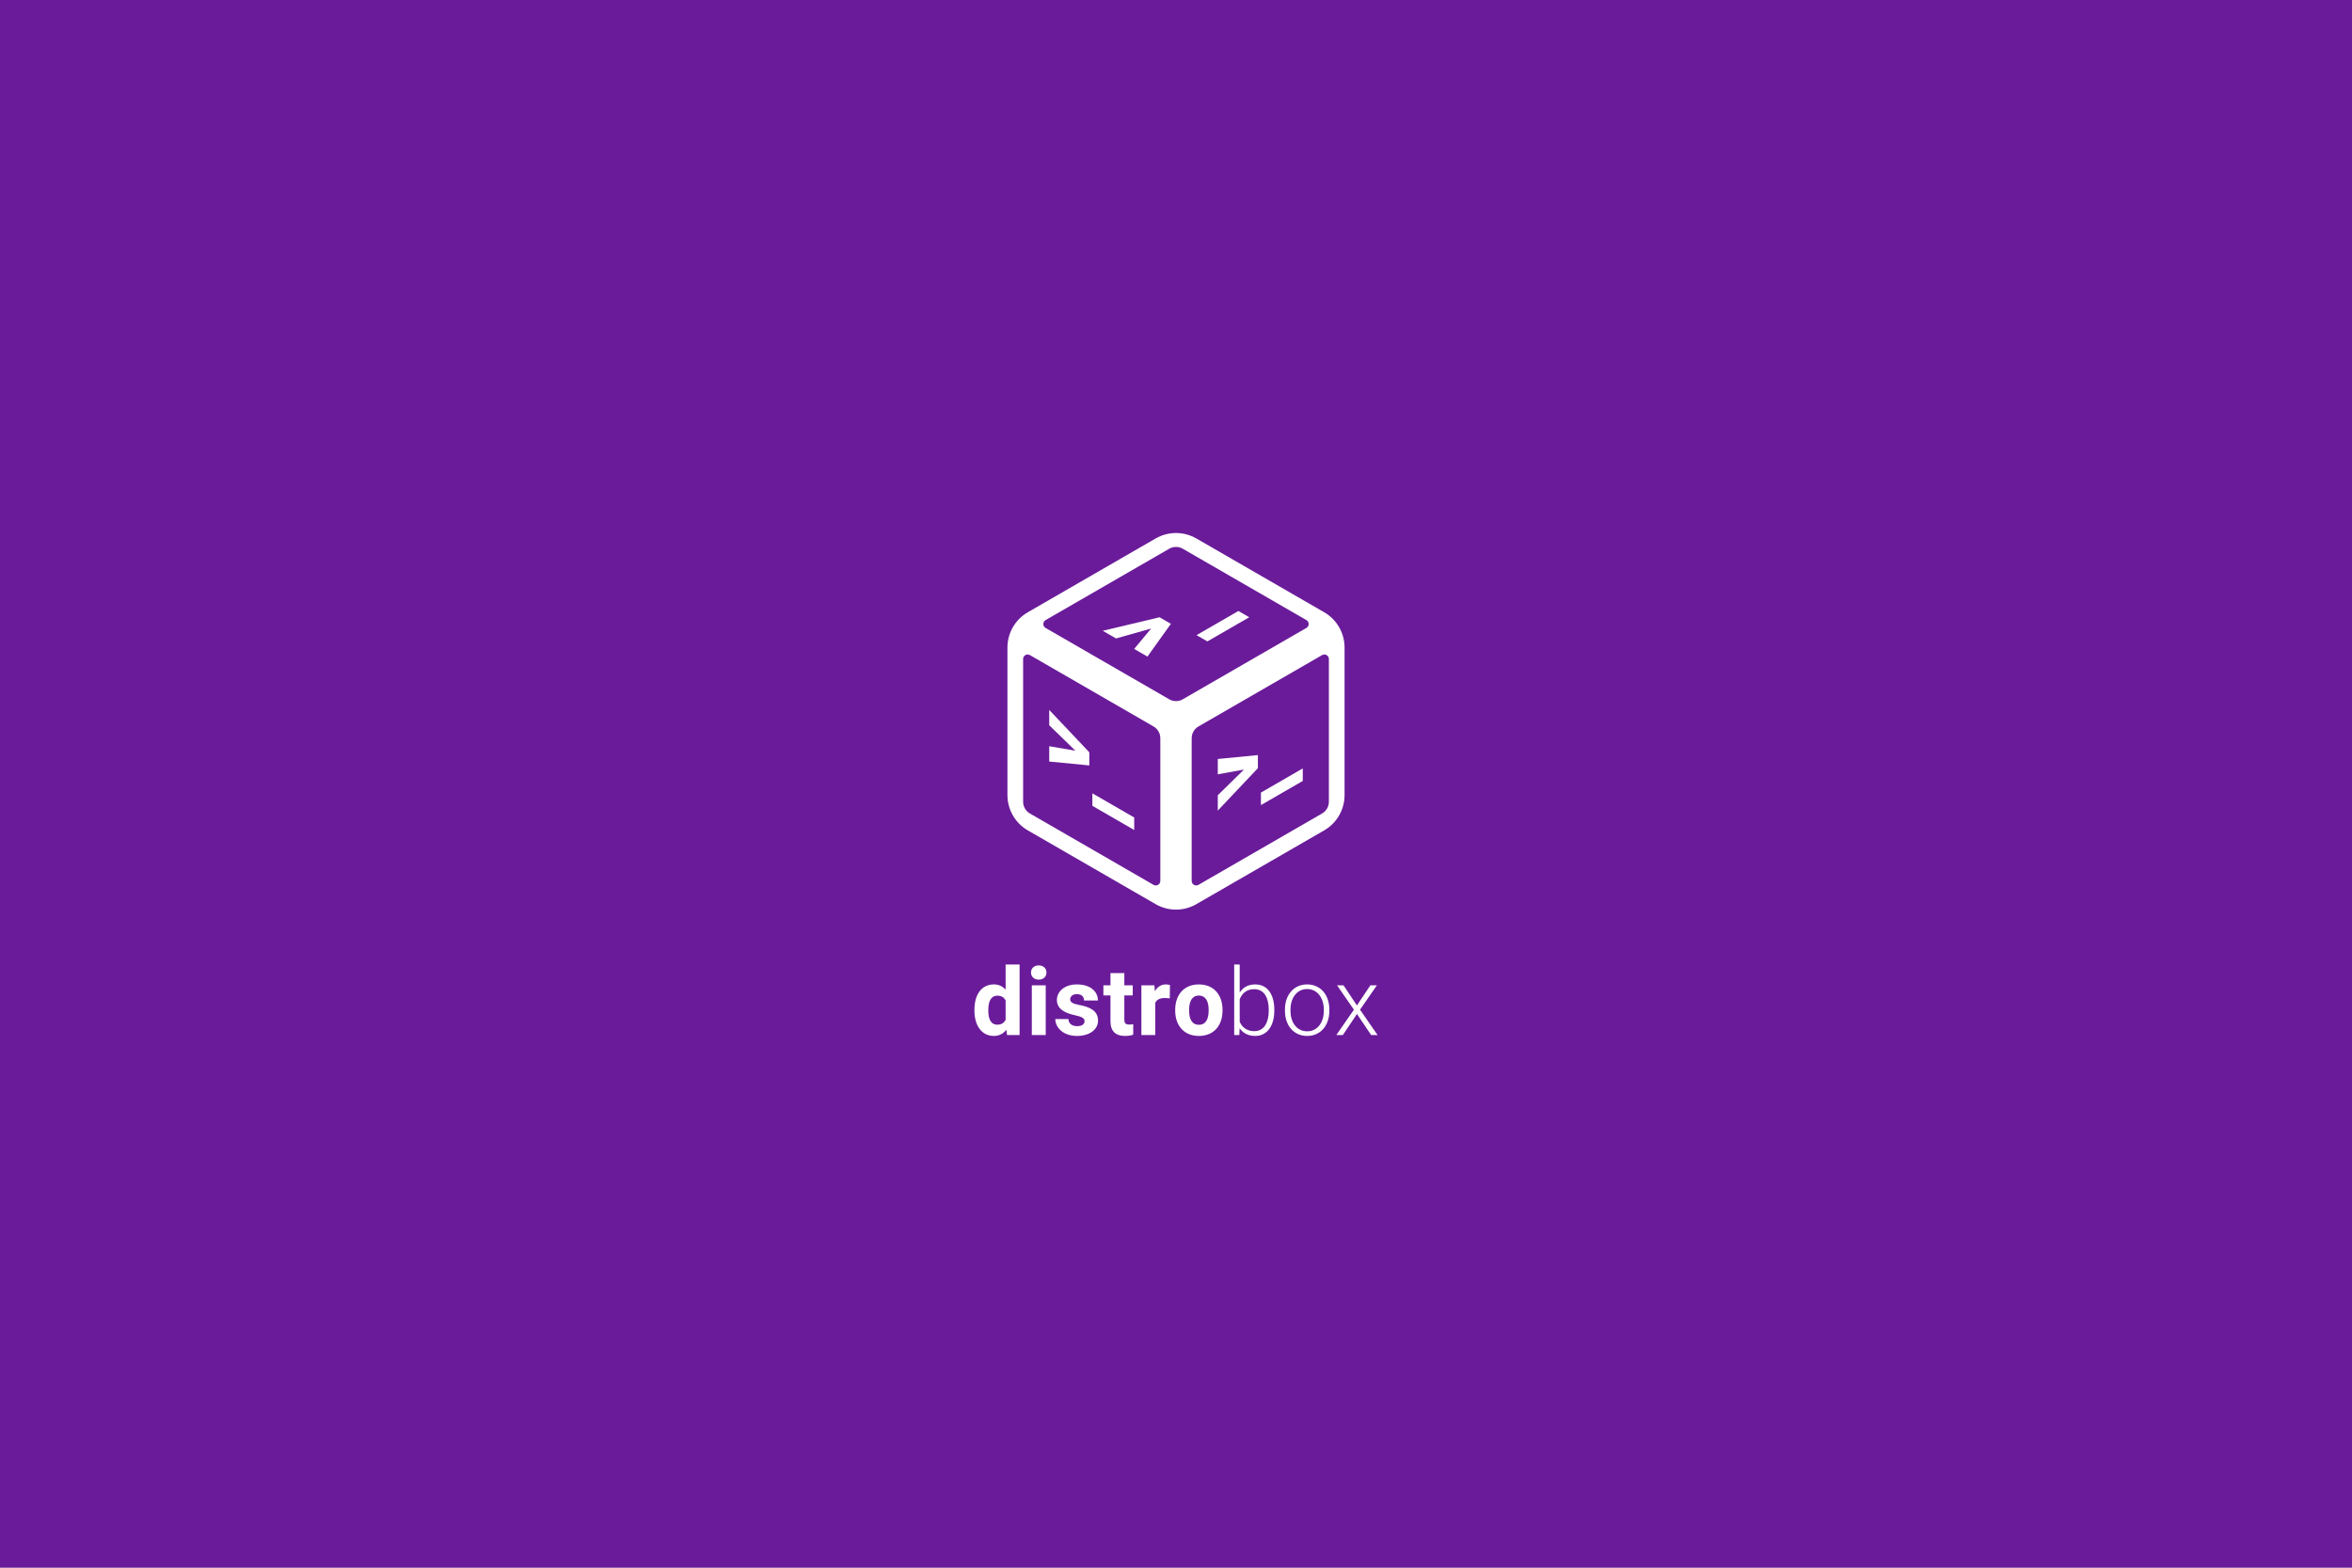
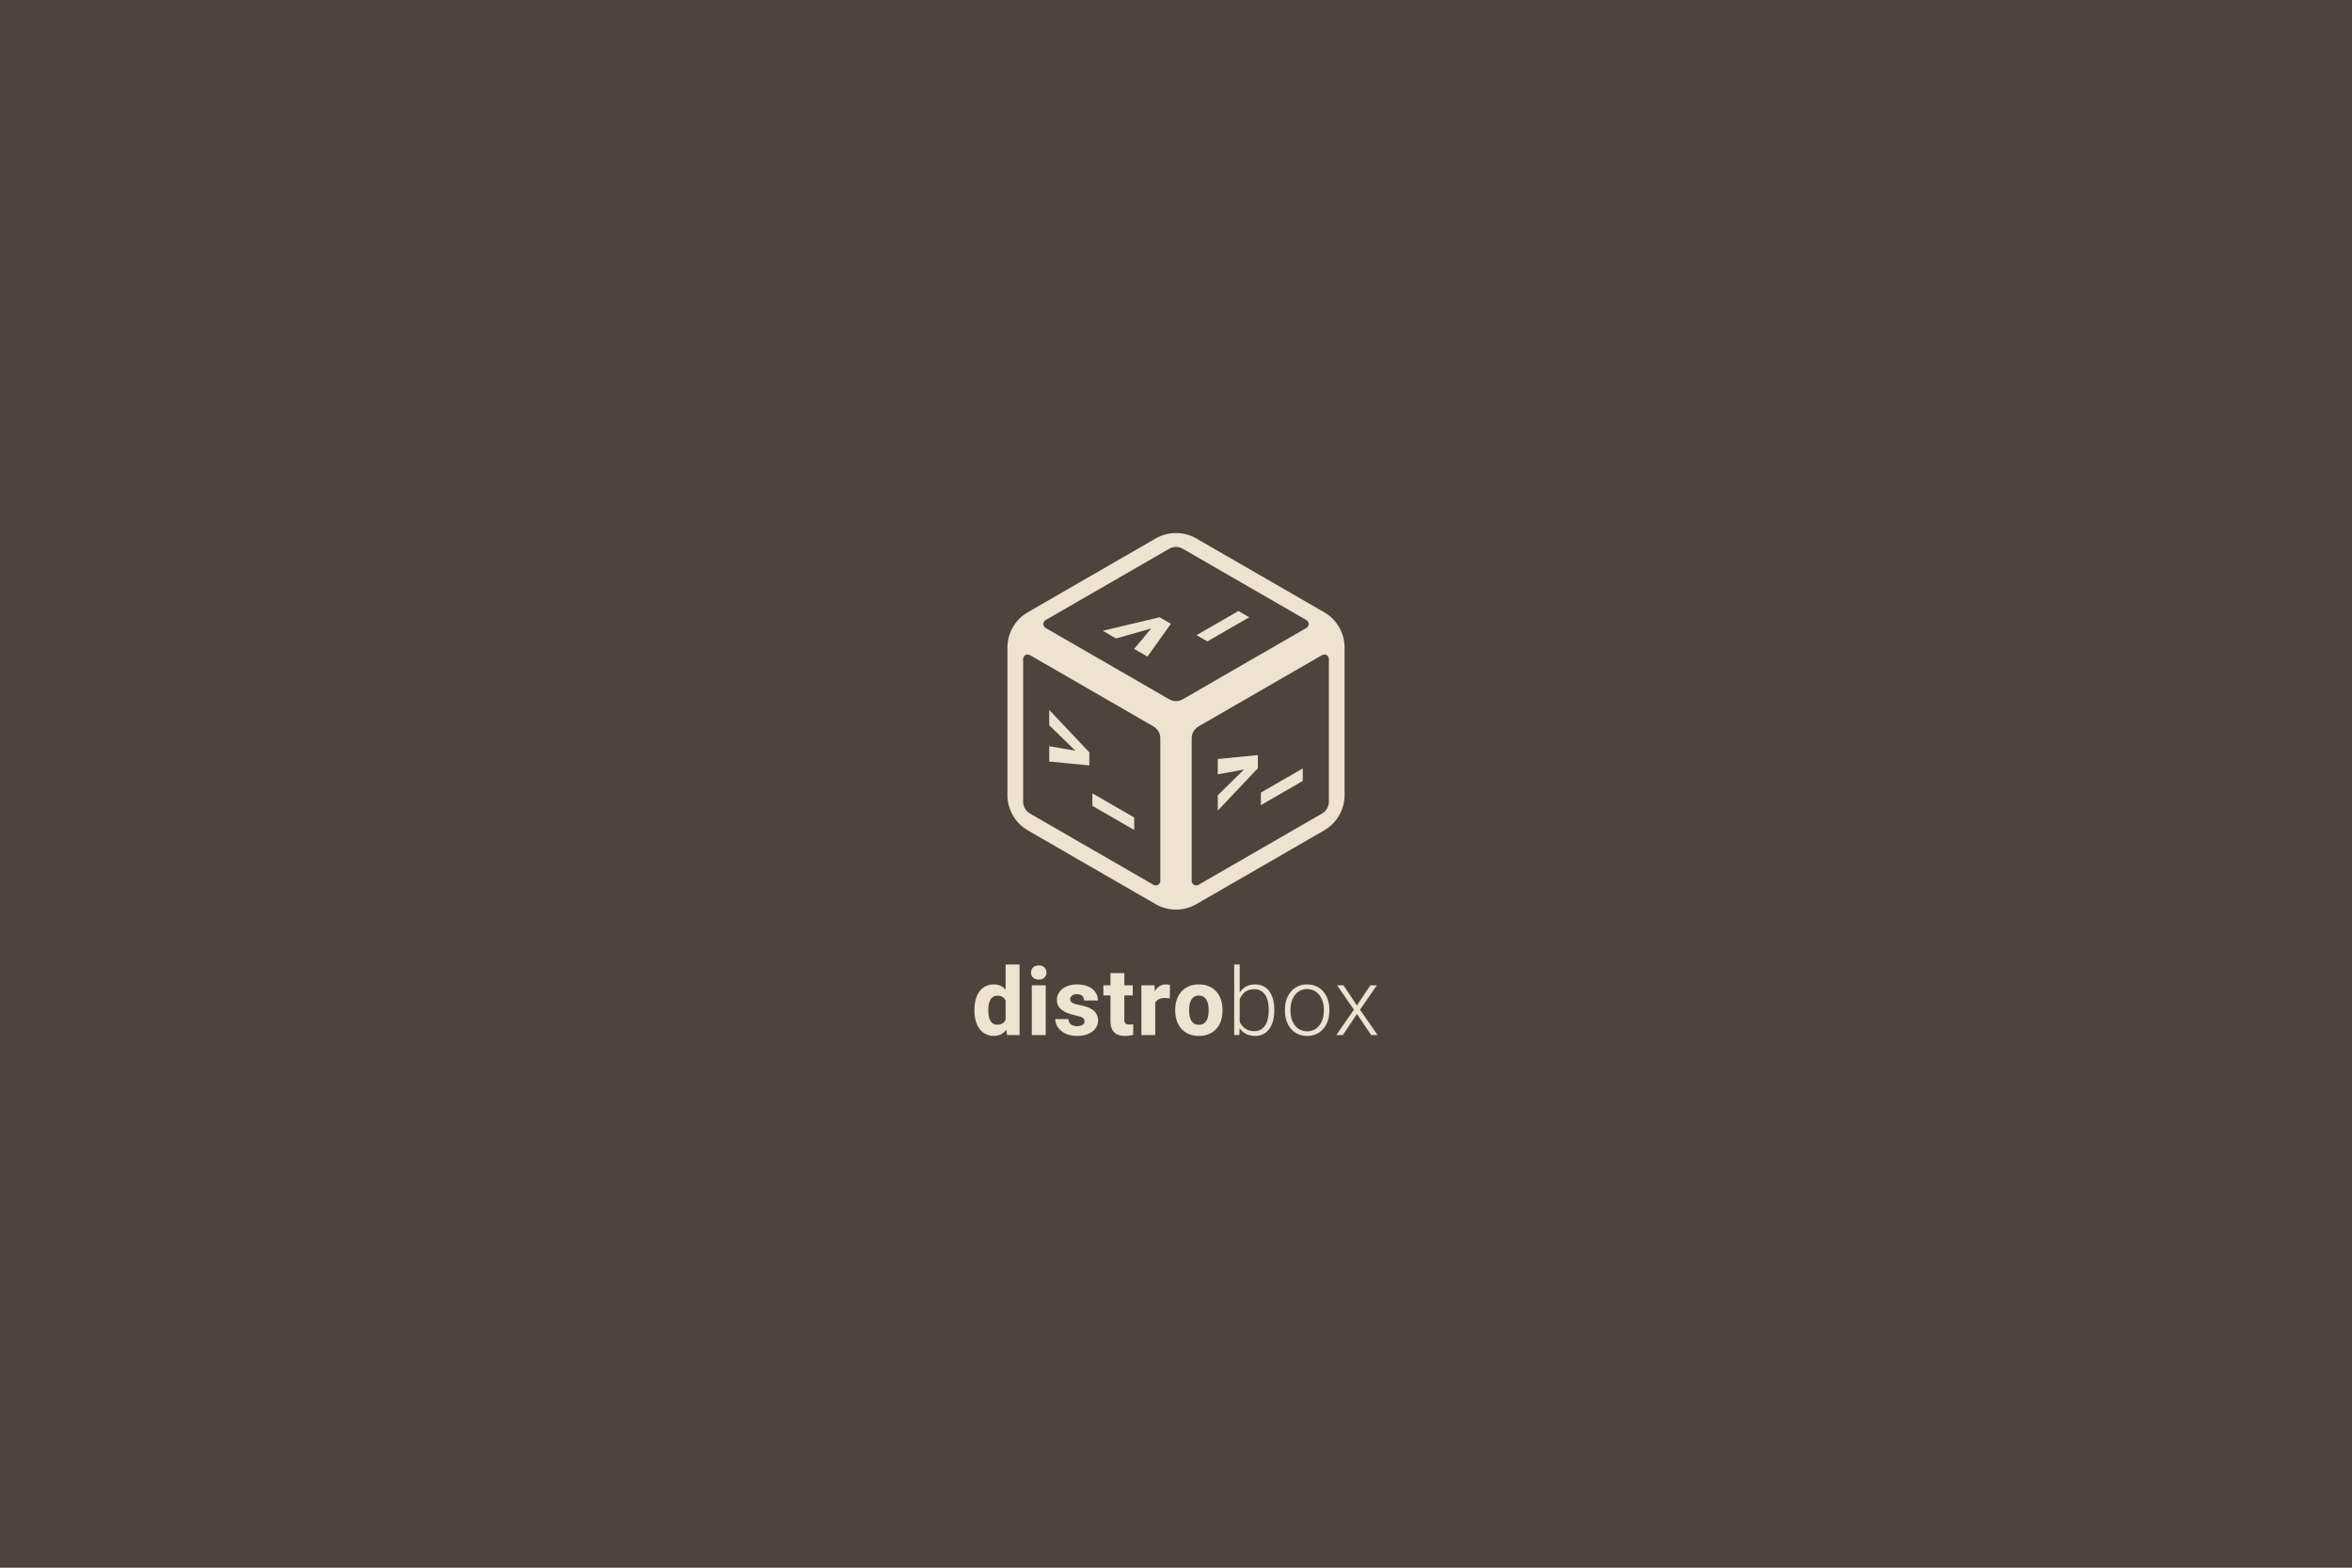
<svg xmlns="http://www.w3.org/2000/svg" width="600" height="400">
-   <path d="M0 0h600v400H0z" style="fill:#6a1b9a;fill-opacity:1" />
-   <path d="M-132 51.781a10.392 10.392 0 0 0-5.195 1.393L-169.805 72A10.392 10.392 0 0 0-175 81v37.652a10.392 10.392 0 0 0 5.195 9l32.61 18.827a10.392 10.392 0 0 0 10.39 0l32.61-18.827a10.392 10.392 0 0 0 5.195-9V81a10.392 10.392 0 0 0-5.195-9l-32.61-18.826A10.392 10.392 0 0 0-132 51.78Zm-.602 3.6a3.464 3.464 0 0 1 2.334.412L-98.732 74a1.155 1.155 0 0 1 0 2l-31.536 18.207a3.464 3.464 0 0 1-3.464 0L-165.268 76a1.155 1.155 0 0 1 0-2l31.536-18.207a3.464 3.464 0 0 1 1.13-.412zm-37.443 27.412a1.155 1.155 0 0 1 .777.137l31.536 18.207a3.464 3.464 0 0 1 1.732 3v36.414a1.155 1.155 0 0 1-1.732 1l-31.536-18.207a3.464 3.464 0 0 1-1.732-3V83.93a1.155 1.155 0 0 1 .955-1.137zm76.09 0A1.155 1.155 0 0 1-93 83.93v36.414a3.464 3.464 0 0 1-1.732 3l-31.536 18.207a1.155 1.155 0 0 1-1.732-1v-36.414a3.464 3.464 0 0 1 1.732-3l31.536-18.207a1.155 1.155 0 0 1 .777-.137z" style="fill:#fff;fill-opacity:1;stroke-width:19.861;stroke-linecap:round;stroke-linejoin:round" transform="translate(432 84.219)" />
-   <g style="font-weight:700;font-size:24px;font-family:Heebo;-inkscape-font-specification:&quot;Heebo Bold&quot;;text-align:center;text-anchor:middle;white-space:pre;shape-inside:url(#rect2729);fill:#fff;fill-opacity:1;stroke-width:12;stroke-linecap:round;stroke-linejoin:round" transform="translate(371.314 -66.583)">
-     <path d="m-60.654 264.152 6.68-1.218-6.68 6.563v3.91l10.23-10.818v-3.342l-10.23.994zm21.679 1.691v-3.193l-10.675 6.163v3.194z" aria-label="&gt;_" style="fill:#fff;fill-opacity:1" />
+   <path d="M0 0h600v400H0z" style="fill:#4f433c;fill-opacity:1" />
+   <g style="fill:#f0e2d1;fill-opacity:1">
+     <path d="M-132 51.781a10.392 10.392 0 0 0-5.195 1.393L-169.805 72A10.392 10.392 0 0 0-175 81v37.652a10.392 10.392 0 0 0 5.195 9l32.61 18.827a10.392 10.392 0 0 0 10.39 0l32.61-18.827a10.392 10.392 0 0 0 5.195-9V81a10.392 10.392 0 0 0-5.195-9l-32.61-18.826A10.392 10.392 0 0 0-132 51.78Zm-.602 3.6a3.464 3.464 0 0 1 2.334.412L-98.732 74a1.155 1.155 0 0 1 0 2l-31.536 18.207a3.464 3.464 0 0 1-3.464 0L-165.268 76a1.155 1.155 0 0 1 0-2l31.536-18.207a3.464 3.464 0 0 1 1.13-.412zm-37.443 27.412a1.155 1.155 0 0 1 .777.137l31.536 18.207a3.464 3.464 0 0 1 1.732 3v36.414a1.155 1.155 0 0 1-1.732 1l-31.536-18.207a3.464 3.464 0 0 1-1.732-3V83.93a1.155 1.155 0 0 1 .955-1.137zm76.09 0A1.155 1.155 0 0 1-93 83.93v36.414a3.464 3.464 0 0 1-1.732 3l-31.536 18.207a1.155 1.155 0 0 1-1.732-1v-36.414a3.464 3.464 0 0 1 1.732-3l31.536-18.207a1.155 1.155 0 0 1 .777-.137z" style="fill:#f0e2d1;fill-opacity:1;stroke-width:19.861;stroke-linecap:round;stroke-linejoin:round" transform="translate(432 84.219)" />
+     <g style="font-weight:700;font-size:24px;font-family:Heebo;-inkscape-font-specification:&quot;Heebo Bold&quot;;text-align:center;text-anchor:middle;white-space:pre;shape-inside:url(#rect2729);fill:#f0e2d1;fill-opacity:1;stroke-width:12;stroke-linecap:round;stroke-linejoin:round" transform="translate(371.314 -66.583)">
+       <path d="m-60.654 264.152 6.68-1.218-6.68 6.563v3.91l10.23-10.818v-3.342l-10.23.994zm21.679 1.691v-3.193l-10.675 6.163v3.194z" aria-label="&gt;_" style="fill:#f0e2d1;fill-opacity:1" />
+     </g>
+     <g style="font-weight:700;font-size:24px;font-family:Heebo;-inkscape-font-specification:&quot;Heebo Bold&quot;;text-align:center;text-anchor:middle;white-space:pre;shape-inside:url(#rect2729);fill:#f0e2d1;fill-opacity:1;stroke-width:12;stroke-linecap:round;stroke-linejoin:round" transform="translate(328.314 -66.583)">
+       <path d="m-60.654 251.635 6.68 6.495-6.68-1.15v3.91l10.23.995v-3.342l-10.23-10.818Zm21.679 26.725v-3.194l-10.675-6.163v3.193z" aria-label="&gt;_" style="fill:#f0e2d1;fill-opacity:1" />
+     </g>
+     <g style="font-weight:700;font-size:24px;font-family:Heebo;-inkscape-font-specification:&quot;Heebo Bold&quot;;text-align:center;text-anchor:middle;white-space:pre;shape-inside:url(#rect2729);fill:#f0e2d1;fill-opacity:1;stroke-width:12;stroke-linecap:round;stroke-linejoin:round" transform="translate(349.814 -103.823)">
+       <path d="m-65.113 266.726 8.965-2.537-4.336 5.21 3.386 1.955 5.977-8.362-2.895-1.672-14.484 3.45zm33.984-5.412-2.766-1.597-10.675 6.163 2.765 1.597z" aria-label="&gt;_" style="fill:#f0e2d1;fill-opacity:1" />
+     </g>
  </g>
-   <g style="font-weight:700;font-size:24px;font-family:Heebo;-inkscape-font-specification:&quot;Heebo Bold&quot;;text-align:center;text-anchor:middle;white-space:pre;shape-inside:url(#rect2729);fill:#fff;fill-opacity:1;stroke-width:12;stroke-linecap:round;stroke-linejoin:round" transform="translate(328.314 -66.583)">
-     <path d="m-60.654 251.635 6.68 6.495-6.68-1.15v3.91l10.23.995v-3.342l-10.23-10.818Zm21.679 26.725v-3.194l-10.675-6.163v3.193z" aria-label="&gt;_" style="fill:#fff;fill-opacity:1" />
-   </g>
-   <g style="font-weight:700;font-size:24px;font-family:Heebo;-inkscape-font-specification:&quot;Heebo Bold&quot;;text-align:center;text-anchor:middle;white-space:pre;shape-inside:url(#rect2729);fill:#fff;fill-opacity:1;stroke-width:12;stroke-linecap:round;stroke-linejoin:round" transform="translate(349.814 -103.823)">
-     <path d="m-65.113 266.726 8.965-2.537-4.336 5.21 3.386 1.955 5.977-8.362-2.895-1.672-14.484 3.45zm33.984-5.412-2.766-1.597-10.675 6.163 2.765 1.597z" aria-label="&gt;_" style="fill:#fff;fill-opacity:1" />
-   </g>
-   <g aria-label="distrobox" style="font-weight:700;font-size:24px;font-family:Heebo;-inkscape-font-specification:&quot;Heebo Bold&quot;;letter-spacing:.4px;white-space:pre;shape-inside:url(#rect833);fill:#fff;stroke-width:12;stroke-linecap:round;stroke-linejoin:round;fill-opacity:1" transform="translate(-57.16 68.967)">
-     <path d="M305.738 188.689v.246c0 3.68 1.805 6.422 4.946 6.422 1.382 0 2.425-.586 3.199-1.57l.176 1.335h3.199v-18h-3.563v6.434c-.75-.856-1.734-1.348-2.988-1.348-3.176 0-4.969 2.625-4.969 6.48zm3.54.246v-.246c0-2.04.632-3.61 2.331-3.61 1.008 0 1.688.434 2.086 1.23v4.934c-.398.774-1.078 1.243-2.11 1.243-1.722 0-2.308-1.57-2.308-3.551zm10.888-9.762c0 1.055.785 1.817 1.98 1.817 1.195 0 1.969-.762 1.969-1.817s-.774-1.816-1.969-1.816-1.98.761-1.98 1.816zm3.761 15.95v-12.68h-3.55v12.68zm9.904-3.54c0 .762-.644 1.278-1.863 1.278-1.207 0-2.191-.528-2.25-1.805h-3.352c0 2.062 1.934 4.3 5.52 4.3 3.281 0 5.39-1.663 5.39-3.902 0-2.566-2.109-3.48-4.816-4.007-1.7-.317-2.297-.727-2.297-1.442 0-.75.657-1.312 1.7-1.312 1.277 0 1.84.668 1.84 1.617h3.538c0-2.39-2.039-4.102-5.367-4.102-3.199 0-5.097 1.852-5.097 3.973 0 2.203 1.933 3.316 4.5 3.867 2.074.445 2.554.844 2.554 1.535zm12.295-6.563v-2.577h-2.145v-3.13h-3.539v3.13h-1.804v2.578h1.804v6.539c0 2.719 1.43 3.797 3.715 3.797.844 0 1.5-.117 2.086-.317l.012-2.672a5.225 5.225 0 0 1-.985.082c-.89 0-1.289-.257-1.289-1.289v-6.14zm5.744 10.102v-8.215c.375-.808 1.171-1.23 2.46-1.23.364 0 .903.059 1.243.094l.047-3.41c-.247-.094-.704-.153-1.055-.153-1.23 0-2.168.656-2.79 1.746l-.116-1.511h-3.329v12.68zm5.087-6.457v.246c0 3.692 2.168 6.446 6.047 6.446 3.879 0 6.023-2.754 6.023-6.446v-.246c0-3.691-2.144-6.457-6.047-6.457-3.855 0-6.023 2.766-6.023 6.457zm3.55.246v-.246c0-1.945.645-3.61 2.473-3.61 1.864 0 2.508 1.665 2.508 3.61v.246c0 2.004-.656 3.598-2.484 3.598-1.852 0-2.496-1.594-2.496-3.598z" style="fill:#fff;fill-opacity:1" />
-     <path d="M382.236 188.911v-.246c0-3.937-1.77-6.457-4.863-6.457-1.828 0-3.118.774-3.961 2.063v-7.149h-1.407v18h1.313l.07-1.746c.832 1.23 2.157 1.98 4.008 1.98 3.07 0 4.84-2.66 4.84-6.445zm-1.418-.246v.246c0 2.954-1.137 5.227-3.691 5.227-1.946 0-3.13-1.055-3.715-2.39v-5.743c.527-1.324 1.582-2.578 3.691-2.578 2.625 0 3.715 2.285 3.715 5.238zm4.138-.07v.387c0 3.691 2.239 6.375 5.672 6.375 3.422 0 5.649-2.684 5.649-6.375v-.387c0-3.691-2.227-6.387-5.672-6.387-3.41 0-5.649 2.696-5.649 6.387zm1.406.387v-.387c0-2.73 1.5-5.203 4.243-5.203 2.754 0 4.265 2.473 4.265 5.203v.387c0 2.777-1.511 5.191-4.242 5.191-2.765 0-4.265-2.414-4.265-5.191zm16.948-1.407-3.41-5.132h-1.653l4.3 6.21-4.488 6.47h1.664l3.598-5.368 3.621 5.367h1.64l-4.476-6.468 4.301-6.211h-1.664z" style="font-weight:300;-inkscape-font-specification:&quot;Heebo Light&quot;;fill:#fff;fill-opacity:1" />
+   <g aria-label="distrobox" style="font-weight:700;font-size:24px;font-family:Heebo;-inkscape-font-specification:&quot;Heebo Bold&quot;;letter-spacing:.4px;white-space:pre;shape-inside:url(#rect833);fill:#f0e2d1;stroke-width:12;stroke-linecap:round;stroke-linejoin:round;fill-opacity:1" transform="translate(-57.16 68.967)">
+     <path d="M305.738 188.689v.246c0 3.68 1.805 6.422 4.946 6.422 1.382 0 2.425-.586 3.199-1.57l.176 1.335h3.199v-18h-3.563v6.434c-.75-.856-1.734-1.348-2.988-1.348-3.176 0-4.969 2.625-4.969 6.48zm3.54.246v-.246c0-2.04.632-3.61 2.331-3.61 1.008 0 1.688.434 2.086 1.23v4.934c-.398.774-1.078 1.243-2.11 1.243-1.722 0-2.308-1.57-2.308-3.551zm10.888-9.762c0 1.055.785 1.817 1.98 1.817 1.195 0 1.969-.762 1.969-1.817s-.774-1.816-1.969-1.816-1.98.761-1.98 1.816zm3.761 15.95v-12.68h-3.55v12.68zm9.904-3.54c0 .762-.644 1.278-1.863 1.278-1.207 0-2.191-.528-2.25-1.805h-3.352c0 2.062 1.934 4.3 5.52 4.3 3.281 0 5.39-1.663 5.39-3.902 0-2.566-2.109-3.48-4.816-4.007-1.7-.317-2.297-.727-2.297-1.442 0-.75.657-1.312 1.7-1.312 1.277 0 1.84.668 1.84 1.617h3.538c0-2.39-2.039-4.102-5.367-4.102-3.199 0-5.097 1.852-5.097 3.973 0 2.203 1.933 3.316 4.5 3.867 2.074.445 2.554.844 2.554 1.535zm12.295-6.563v-2.577h-2.145v-3.13h-3.539v3.13h-1.804v2.578h1.804v6.539c0 2.719 1.43 3.797 3.715 3.797.844 0 1.5-.117 2.086-.317l.012-2.672a5.225 5.225 0 0 1-.985.082c-.89 0-1.289-.257-1.289-1.289v-6.14zm5.744 10.102v-8.215c.375-.808 1.171-1.23 2.46-1.23.364 0 .903.059 1.243.094l.047-3.41c-.247-.094-.704-.153-1.055-.153-1.23 0-2.168.656-2.79 1.746l-.116-1.511h-3.329v12.68zm5.087-6.457v.246c0 3.692 2.168 6.446 6.047 6.446 3.879 0 6.023-2.754 6.023-6.446v-.246c0-3.691-2.144-6.457-6.047-6.457-3.855 0-6.023 2.766-6.023 6.457zm3.55.246v-.246c0-1.945.645-3.61 2.473-3.61 1.864 0 2.508 1.665 2.508 3.61v.246c0 2.004-.656 3.598-2.484 3.598-1.852 0-2.496-1.594-2.496-3.598z" style="fill:#f0e2d1;fill-opacity:1" />
+     <path d="M382.236 188.911v-.246c0-3.937-1.77-6.457-4.863-6.457-1.828 0-3.118.774-3.961 2.063v-7.149h-1.407v18h1.313l.07-1.746c.832 1.23 2.157 1.98 4.008 1.98 3.07 0 4.84-2.66 4.84-6.445zm-1.418-.246v.246c0 2.954-1.137 5.227-3.691 5.227-1.946 0-3.13-1.055-3.715-2.39v-5.743c.527-1.324 1.582-2.578 3.691-2.578 2.625 0 3.715 2.285 3.715 5.238zm4.138-.07v.387c0 3.691 2.239 6.375 5.672 6.375 3.422 0 5.649-2.684 5.649-6.375v-.387c0-3.691-2.227-6.387-5.672-6.387-3.41 0-5.649 2.696-5.649 6.387zm1.406.387v-.387c0-2.73 1.5-5.203 4.243-5.203 2.754 0 4.265 2.473 4.265 5.203v.387c0 2.777-1.511 5.191-4.242 5.191-2.765 0-4.265-2.414-4.265-5.191zm16.948-1.407-3.41-5.132h-1.653l4.3 6.21-4.488 6.47h1.664l3.598-5.368 3.621 5.367h1.64l-4.476-6.468 4.301-6.211h-1.664z" style="font-weight:300;-inkscape-font-specification:&quot;Heebo Light&quot;;fill:#f0e2d1;fill-opacity:1" />
  </g>
</svg>
